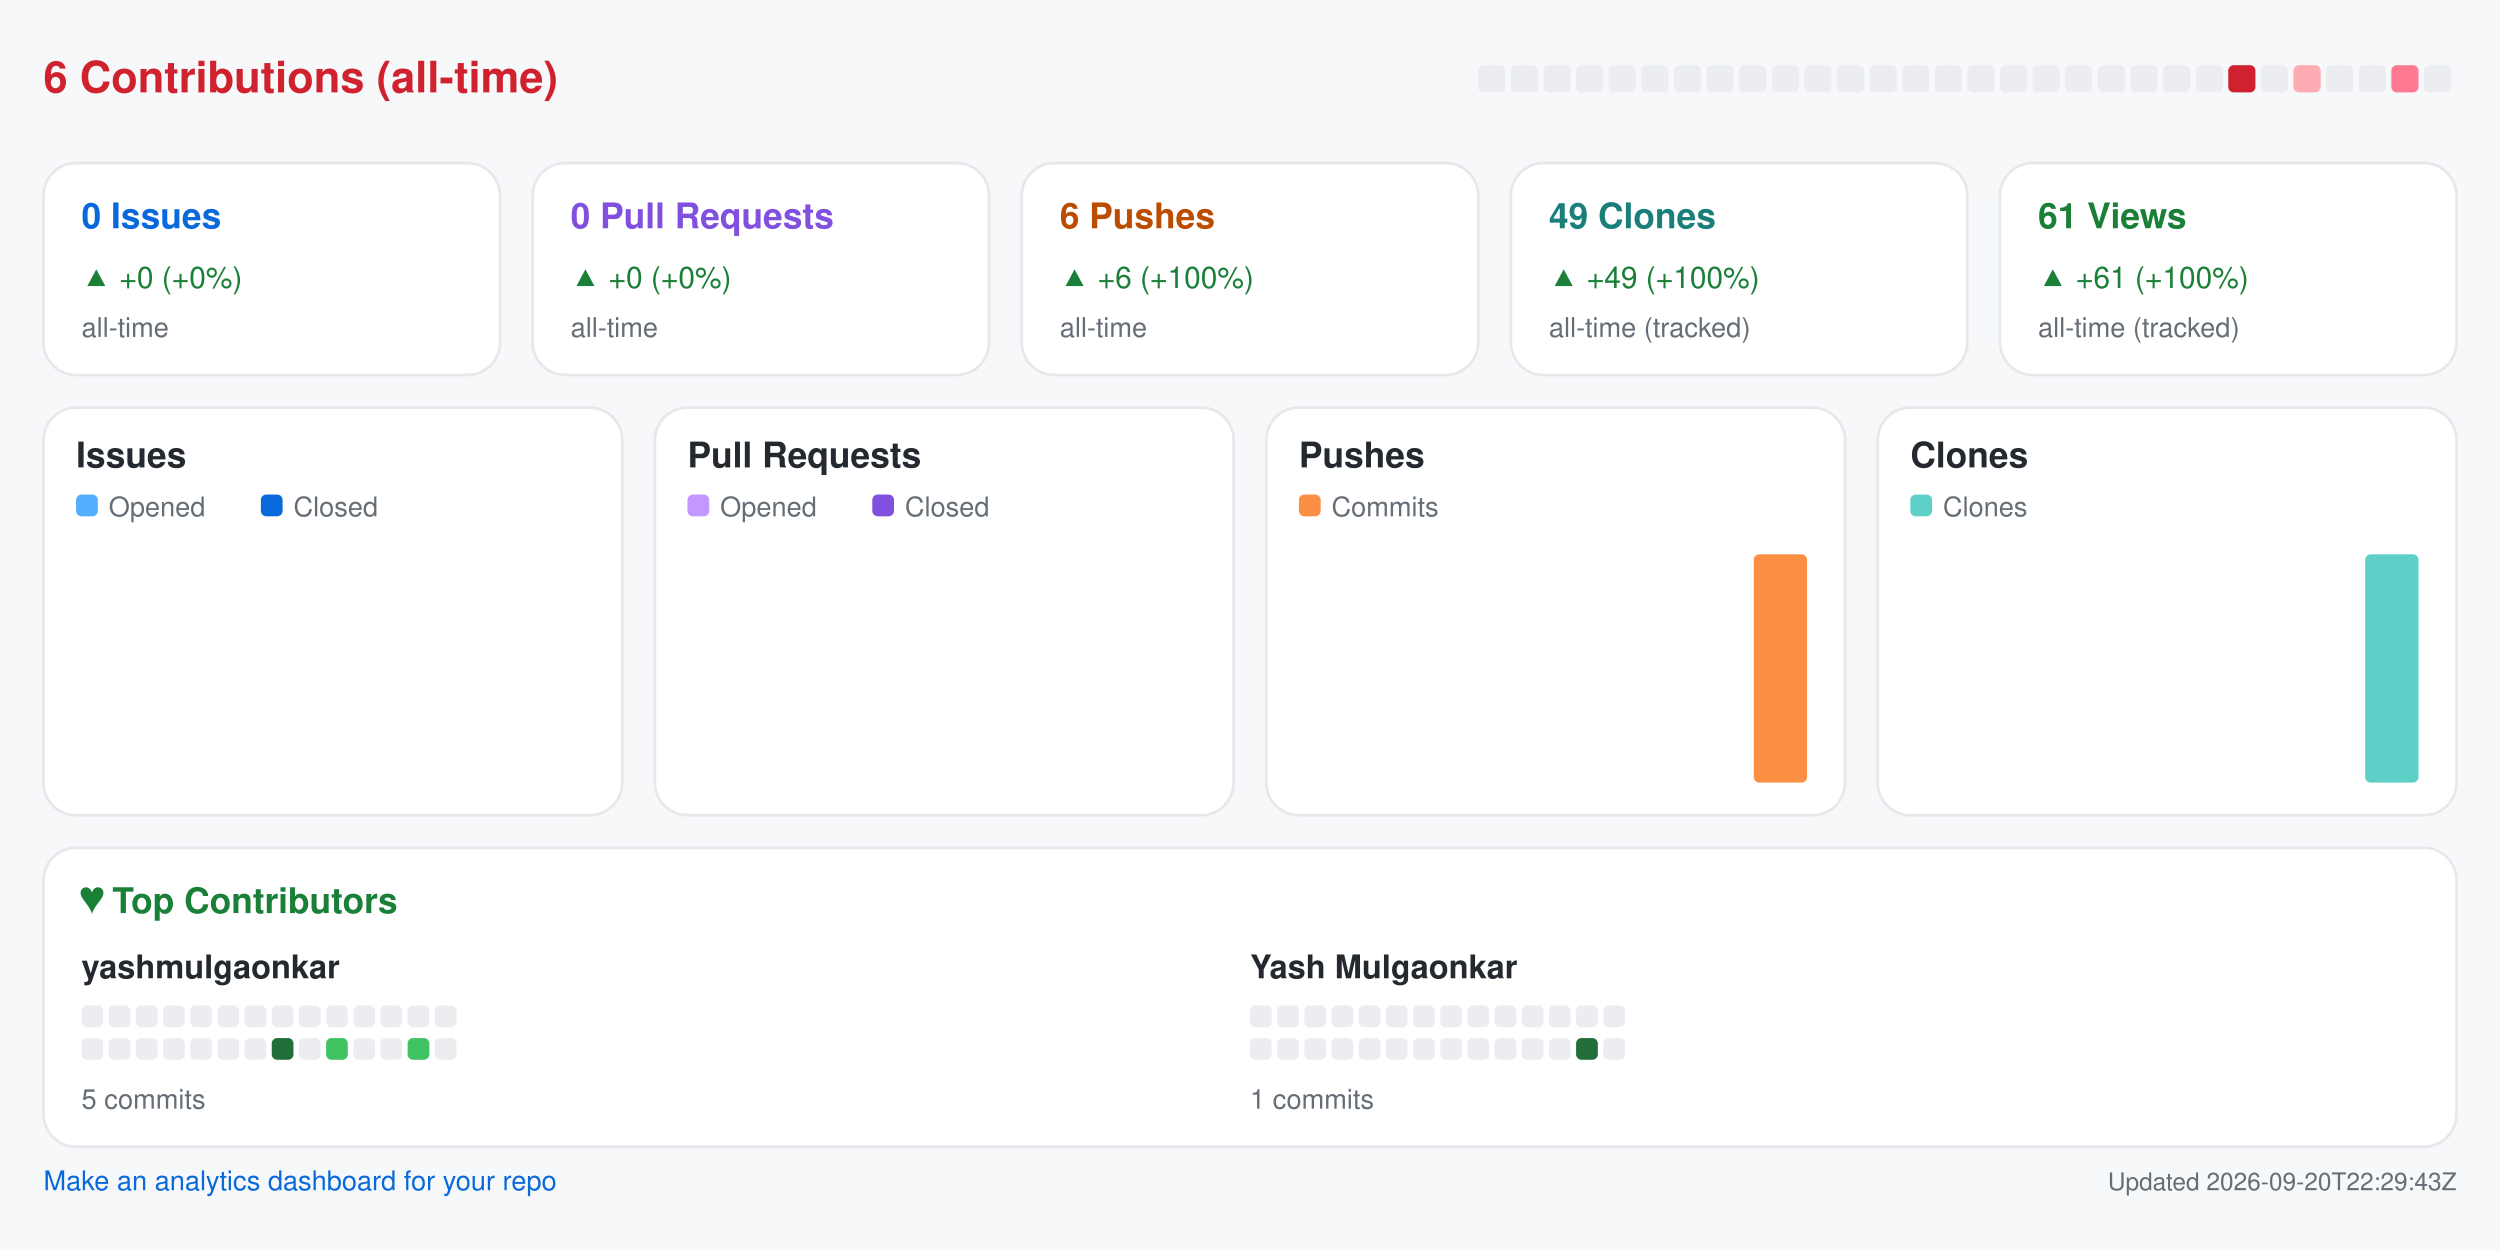
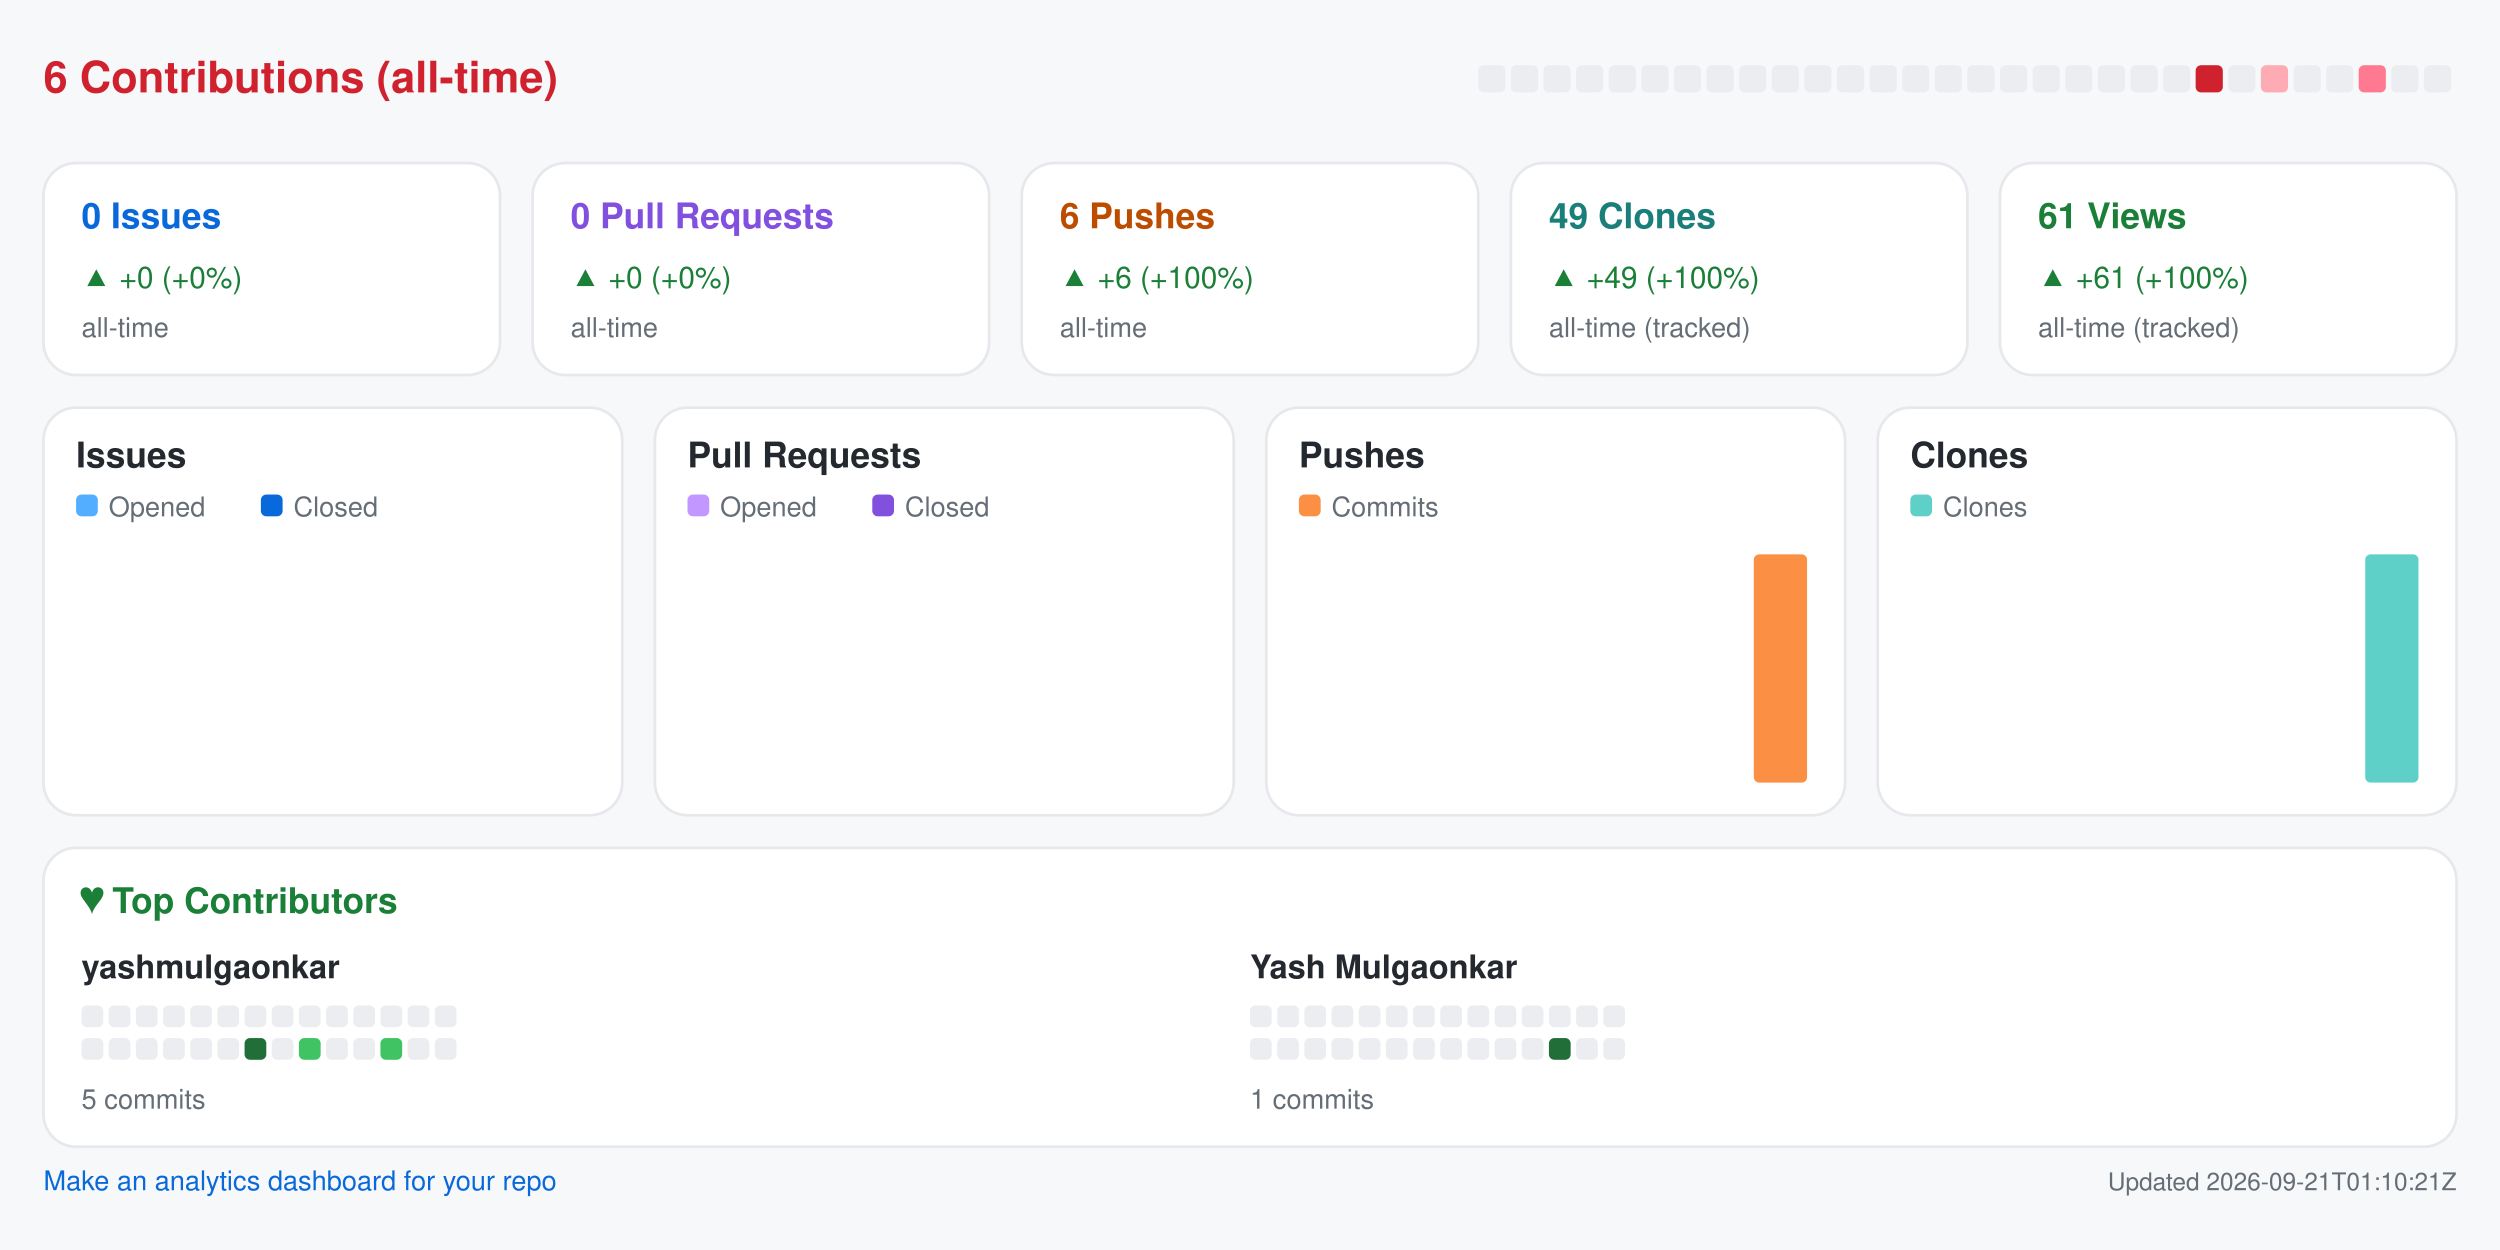
<svg xmlns="http://www.w3.org/2000/svg" width="920" height="460" viewBox="0 0 920 460" role="img" aria-label="Repository analytics for yashmulgaonkar/pi-tools">
  <rect x="0.0" y="0.0" width="920.0" height="460.0" rx="0" fill="#f6f8fa" />
  <text x="16.0" y="34.0" fill="#cf222e" font-size="16" font-family="-apple-system,BlinkMacSystemFont,Segoe UI,Helvetica,Arial,sans-serif" font-weight="600" text-anchor="start">6 Contributions (all-time)</text>
  <rect x="544.0" y="24.0" width="10.0" height="10.0" rx="2" fill="#ebedf0" />
  <rect x="556.0" y="24.0" width="10.0" height="10.0" rx="2" fill="#ebedf0" />
  <rect x="568.0" y="24.0" width="10.0" height="10.0" rx="2" fill="#ebedf0" />
  <rect x="580.0" y="24.0" width="10.0" height="10.0" rx="2" fill="#ebedf0" />
  <rect x="592.0" y="24.0" width="10.0" height="10.0" rx="2" fill="#ebedf0" />
  <rect x="604.0" y="24.0" width="10.0" height="10.0" rx="2" fill="#ebedf0" />
  <rect x="616.0" y="24.0" width="10.0" height="10.0" rx="2" fill="#ebedf0" />
  <rect x="628.0" y="24.0" width="10.0" height="10.0" rx="2" fill="#ebedf0" />
  <rect x="640.0" y="24.0" width="10.0" height="10.0" rx="2" fill="#ebedf0" />
  <rect x="652.0" y="24.0" width="10.0" height="10.0" rx="2" fill="#ebedf0" />
  <rect x="664.0" y="24.0" width="10.0" height="10.0" rx="2" fill="#ebedf0" />
  <rect x="676.0" y="24.0" width="10.0" height="10.0" rx="2" fill="#ebedf0" />
  <rect x="688.0" y="24.0" width="10.0" height="10.0" rx="2" fill="#ebedf0" />
  <rect x="700.0" y="24.0" width="10.0" height="10.0" rx="2" fill="#ebedf0" />
  <rect x="712.0" y="24.0" width="10.0" height="10.0" rx="2" fill="#ebedf0" />
  <rect x="724.0" y="24.0" width="10.0" height="10.0" rx="2" fill="#ebedf0" />
  <rect x="736.0" y="24.0" width="10.0" height="10.0" rx="2" fill="#ebedf0" />
  <rect x="748.0" y="24.0" width="10.0" height="10.0" rx="2" fill="#ebedf0" />
  <rect x="760.0" y="24.0" width="10.0" height="10.0" rx="2" fill="#ebedf0" />
  <rect x="772.0" y="24.0" width="10.0" height="10.0" rx="2" fill="#ebedf0" />
  <rect x="784.0" y="24.0" width="10.0" height="10.0" rx="2" fill="#ebedf0" />
  <rect x="796.0" y="24.0" width="10.0" height="10.0" rx="2" fill="#ebedf0" />
-   <rect x="808.0" y="24.0" width="10.0" height="10.0" rx="2" fill="#ebedf0" />
-   <rect x="820.0" y="24.0" width="10.0" height="10.0" rx="2" fill="#cf222e" />
-   <rect x="832.0" y="24.0" width="10.0" height="10.0" rx="2" fill="#ebedf0" />
-   <rect x="844.0" y="24.0" width="10.0" height="10.0" rx="2" fill="#ffabb3" />
+   <rect x="808.0" y="24.0" width="10.0" height="10.0" rx="2" fill="#cf222e" />
+   <rect x="820.0" y="24.0" width="10.0" height="10.0" rx="2" fill="#ebedf0" />
+   <rect x="832.0" y="24.0" width="10.0" height="10.0" rx="2" fill="#ffabb3" />
+   <rect x="844.0" y="24.0" width="10.0" height="10.0" rx="2" fill="#ebedf0" />
  <rect x="856.0" y="24.0" width="10.0" height="10.0" rx="2" fill="#ebedf0" />
-   <rect x="868.0" y="24.0" width="10.0" height="10.0" rx="2" fill="#ebedf0" />
-   <rect x="880.0" y="24.0" width="10.0" height="10.0" rx="2" fill="#ff7a90" />
+   <rect x="868.0" y="24.0" width="10.0" height="10.0" rx="2" fill="#ff7a90" />
+   <rect x="880.0" y="24.0" width="10.0" height="10.0" rx="2" fill="#ebedf0" />
  <rect x="892.0" y="24.0" width="10.0" height="10.0" rx="2" fill="#ebedf0" />
  <rect x="16.0" y="60.0" width="168.0" height="78.0" rx="12" fill="#ffffff" stroke="#e6e8eb" />
  <text x="30.0" y="84.0" fill="#0969da" font-size="13" font-family="-apple-system,BlinkMacSystemFont,Segoe UI,Helvetica,Arial,sans-serif" font-weight="600" text-anchor="start">0 Issues</text>
  <text x="30.0" y="106.0" fill="#1a7f37" font-size="11" font-family="-apple-system,BlinkMacSystemFont,Segoe UI,Helvetica,Arial,sans-serif" font-weight="400" text-anchor="start">▲ +0 (+0%)</text>
  <text x="30.0" y="124.0" fill="#656d76" font-size="10" font-family="-apple-system,BlinkMacSystemFont,Segoe UI,Helvetica,Arial,sans-serif" font-weight="400" text-anchor="start">all-time</text>
  <rect x="196.0" y="60.0" width="168.0" height="78.0" rx="12" fill="#ffffff" stroke="#e6e8eb" />
  <text x="210.0" y="84.0" fill="#8250df" font-size="13" font-family="-apple-system,BlinkMacSystemFont,Segoe UI,Helvetica,Arial,sans-serif" font-weight="600" text-anchor="start">0 Pull Requests</text>
  <text x="210.0" y="106.0" fill="#1a7f37" font-size="11" font-family="-apple-system,BlinkMacSystemFont,Segoe UI,Helvetica,Arial,sans-serif" font-weight="400" text-anchor="start">▲ +0 (+0%)</text>
  <text x="210.0" y="124.0" fill="#656d76" font-size="10" font-family="-apple-system,BlinkMacSystemFont,Segoe UI,Helvetica,Arial,sans-serif" font-weight="400" text-anchor="start">all-time</text>
  <rect x="376.0" y="60.0" width="168.0" height="78.0" rx="12" fill="#ffffff" stroke="#e6e8eb" />
  <text x="390.0" y="84.0" fill="#bc4c00" font-size="13" font-family="-apple-system,BlinkMacSystemFont,Segoe UI,Helvetica,Arial,sans-serif" font-weight="600" text-anchor="start">6 Pushes</text>
  <text x="390.0" y="106.0" fill="#1a7f37" font-size="11" font-family="-apple-system,BlinkMacSystemFont,Segoe UI,Helvetica,Arial,sans-serif" font-weight="400" text-anchor="start">▲ +6 (+100%)</text>
  <text x="390.0" y="124.0" fill="#656d76" font-size="10" font-family="-apple-system,BlinkMacSystemFont,Segoe UI,Helvetica,Arial,sans-serif" font-weight="400" text-anchor="start">all-time</text>
  <rect x="556.0" y="60.0" width="168.0" height="78.0" rx="12" fill="#ffffff" stroke="#e6e8eb" />
  <text x="570.0" y="84.0" fill="#1a7f7a" font-size="13" font-family="-apple-system,BlinkMacSystemFont,Segoe UI,Helvetica,Arial,sans-serif" font-weight="600" text-anchor="start">49 Clones</text>
  <text x="570.0" y="106.0" fill="#1a7f37" font-size="11" font-family="-apple-system,BlinkMacSystemFont,Segoe UI,Helvetica,Arial,sans-serif" font-weight="400" text-anchor="start">▲ +49 (+100%)</text>
  <text x="570.0" y="124.0" fill="#656d76" font-size="10" font-family="-apple-system,BlinkMacSystemFont,Segoe UI,Helvetica,Arial,sans-serif" font-weight="400" text-anchor="start">all-time (tracked)</text>
  <rect x="736.0" y="60.0" width="168.0" height="78.0" rx="12" fill="#ffffff" stroke="#e6e8eb" />
  <text x="750.0" y="84.0" fill="#1a7f37" font-size="13" font-family="-apple-system,BlinkMacSystemFont,Segoe UI,Helvetica,Arial,sans-serif" font-weight="600" text-anchor="start">61 Views</text>
  <text x="750.0" y="106.0" fill="#1a7f37" font-size="11" font-family="-apple-system,BlinkMacSystemFont,Segoe UI,Helvetica,Arial,sans-serif" font-weight="400" text-anchor="start">▲ +61 (+100%)</text>
  <text x="750.0" y="124.0" fill="#656d76" font-size="10" font-family="-apple-system,BlinkMacSystemFont,Segoe UI,Helvetica,Arial,sans-serif" font-weight="400" text-anchor="start">all-time (tracked)</text>
  <rect x="16.0" y="150.0" width="213.0" height="150.0" rx="12" fill="#ffffff" stroke="#e6e8eb" />
  <text x="28.0" y="172.0" fill="#24292f" font-size="13" font-family="-apple-system,BlinkMacSystemFont,Segoe UI,Helvetica,Arial,sans-serif" font-weight="600" text-anchor="start">Issues</text>
  <rect x="28.0" y="182.0" width="8.0" height="8.0" rx="2" fill="#54aeff" />
  <text x="40.0" y="190.0" fill="#656d76" font-size="10" font-family="-apple-system,BlinkMacSystemFont,Segoe UI,Helvetica,Arial,sans-serif" font-weight="400" text-anchor="start">Opened</text>
  <rect x="96.0" y="182.0" width="8.0" height="8.0" rx="2" fill="#0969da" />
  <text x="108.0" y="190.0" fill="#656d76" font-size="10" font-family="-apple-system,BlinkMacSystemFont,Segoe UI,Helvetica,Arial,sans-serif" font-weight="400" text-anchor="start">Closed</text>
  <rect x="30.0" y="288.0" width="8.8" height="0.0" rx="2" fill="#54aeff" />
  <rect x="39.8" y="288.0" width="8.8" height="0.0" rx="2" fill="#0969da" />
  <rect x="53.6" y="288.0" width="8.8" height="0.0" rx="2" fill="#54aeff" />
  <rect x="63.4" y="288.0" width="8.8" height="0.0" rx="2" fill="#0969da" />
  <rect x="77.2" y="288.0" width="8.8" height="0.0" rx="2" fill="#54aeff" />
  <rect x="87.1" y="288.0" width="8.8" height="0.0" rx="2" fill="#0969da" />
  <rect x="100.9" y="288.0" width="8.8" height="0.0" rx="2" fill="#54aeff" />
  <rect x="110.7" y="288.0" width="8.8" height="0.0" rx="2" fill="#0969da" />
  <rect x="124.5" y="288.0" width="8.8" height="0.0" rx="2" fill="#54aeff" />
  <rect x="134.3" y="288.0" width="8.8" height="0.0" rx="2" fill="#0969da" />
  <rect x="148.1" y="288.0" width="8.8" height="0.0" rx="2" fill="#54aeff" />
  <rect x="157.9" y="288.0" width="8.8" height="0.0" rx="2" fill="#0969da" />
  <rect x="171.8" y="288.0" width="8.8" height="0.0" rx="2" fill="#54aeff" />
  <rect x="181.6" y="288.0" width="8.8" height="0.0" rx="2" fill="#0969da" />
  <rect x="195.4" y="288.0" width="8.8" height="0.0" rx="2" fill="#54aeff" />
  <rect x="205.2" y="288.0" width="8.8" height="0.0" rx="2" fill="#0969da" />
  <rect x="241.0" y="150.0" width="213.0" height="150.0" rx="12" fill="#ffffff" stroke="#e6e8eb" />
  <text x="253.0" y="172.0" fill="#24292f" font-size="13" font-family="-apple-system,BlinkMacSystemFont,Segoe UI,Helvetica,Arial,sans-serif" font-weight="600" text-anchor="start">Pull Requests</text>
  <rect x="253.0" y="182.0" width="8.0" height="8.0" rx="2" fill="#c297ff" />
  <text x="265.0" y="190.0" fill="#656d76" font-size="10" font-family="-apple-system,BlinkMacSystemFont,Segoe UI,Helvetica,Arial,sans-serif" font-weight="400" text-anchor="start">Opened</text>
  <rect x="321.0" y="182.0" width="8.0" height="8.0" rx="2" fill="#8250df" />
  <text x="333.0" y="190.0" fill="#656d76" font-size="10" font-family="-apple-system,BlinkMacSystemFont,Segoe UI,Helvetica,Arial,sans-serif" font-weight="400" text-anchor="start">Closed</text>
  <rect x="255.0" y="288.0" width="8.8" height="0.0" rx="2" fill="#c297ff" />
  <rect x="264.8" y="288.0" width="8.8" height="0.0" rx="2" fill="#8250df" />
  <rect x="278.6" y="288.0" width="8.8" height="0.0" rx="2" fill="#c297ff" />
  <rect x="288.4" y="288.0" width="8.8" height="0.0" rx="2" fill="#8250df" />
  <rect x="302.2" y="288.0" width="8.8" height="0.0" rx="2" fill="#c297ff" />
  <rect x="312.1" y="288.0" width="8.8" height="0.0" rx="2" fill="#8250df" />
  <rect x="325.9" y="288.0" width="8.8" height="0.0" rx="2" fill="#c297ff" />
  <rect x="335.7" y="288.0" width="8.8" height="0.0" rx="2" fill="#8250df" />
  <rect x="349.5" y="288.0" width="8.8" height="0.0" rx="2" fill="#c297ff" />
  <rect x="359.3" y="288.0" width="8.8" height="0.0" rx="2" fill="#8250df" />
  <rect x="373.1" y="288.0" width="8.8" height="0.0" rx="2" fill="#c297ff" />
  <rect x="382.9" y="288.0" width="8.8" height="0.0" rx="2" fill="#8250df" />
  <rect x="396.8" y="288.0" width="8.8" height="0.0" rx="2" fill="#c297ff" />
  <rect x="406.6" y="288.0" width="8.8" height="0.0" rx="2" fill="#8250df" />
  <rect x="420.4" y="288.0" width="8.8" height="0.0" rx="2" fill="#c297ff" />
  <rect x="430.2" y="288.0" width="8.8" height="0.0" rx="2" fill="#8250df" />
  <rect x="466.0" y="150.0" width="213.0" height="150.0" rx="12" fill="#ffffff" stroke="#e6e8eb" />
  <text x="478.0" y="172.0" fill="#24292f" font-size="13" font-family="-apple-system,BlinkMacSystemFont,Segoe UI,Helvetica,Arial,sans-serif" font-weight="600" text-anchor="start">Pushes</text>
  <rect x="478.0" y="182.0" width="8.0" height="8.0" rx="2" fill="#fb8f44" />
  <text x="490.0" y="190.0" fill="#656d76" font-size="10" font-family="-apple-system,BlinkMacSystemFont,Segoe UI,Helvetica,Arial,sans-serif" font-weight="400" text-anchor="start">Commits</text>
  <rect x="480.0" y="288.0" width="19.6" height="0.0" rx="2" fill="#fb8f44" />
  <rect x="503.6" y="288.0" width="19.6" height="0.0" rx="2" fill="#fb8f44" />
  <rect x="527.2" y="288.0" width="19.6" height="0.0" rx="2" fill="#fb8f44" />
  <rect x="550.9" y="288.0" width="19.6" height="0.0" rx="2" fill="#fb8f44" />
  <rect x="574.5" y="288.0" width="19.6" height="0.0" rx="2" fill="#fb8f44" />
  <rect x="598.1" y="288.0" width="19.6" height="0.0" rx="2" fill="#fb8f44" />
  <rect x="621.8" y="288.0" width="19.6" height="0.0" rx="2" fill="#fb8f44" />
  <rect x="645.4" y="204.0" width="19.6" height="84.0" rx="2" fill="#fb8f44" />
  <rect x="691.0" y="150.0" width="213.0" height="150.0" rx="12" fill="#ffffff" stroke="#e6e8eb" />
  <text x="703.0" y="172.0" fill="#24292f" font-size="13" font-family="-apple-system,BlinkMacSystemFont,Segoe UI,Helvetica,Arial,sans-serif" font-weight="600" text-anchor="start">Clones</text>
  <rect x="703.0" y="182.0" width="8.0" height="8.0" rx="2" fill="#5fd0c8" />
  <text x="715.0" y="190.0" fill="#656d76" font-size="10" font-family="-apple-system,BlinkMacSystemFont,Segoe UI,Helvetica,Arial,sans-serif" font-weight="400" text-anchor="start">Clones</text>
  <rect x="705.0" y="288.0" width="19.6" height="0.0" rx="2" fill="#5fd0c8" />
  <rect x="728.6" y="288.0" width="19.6" height="0.0" rx="2" fill="#5fd0c8" />
  <rect x="752.2" y="288.0" width="19.6" height="0.0" rx="2" fill="#5fd0c8" />
  <rect x="775.9" y="288.0" width="19.6" height="0.0" rx="2" fill="#5fd0c8" />
  <rect x="799.5" y="288.0" width="19.6" height="0.0" rx="2" fill="#5fd0c8" />
  <rect x="823.1" y="288.0" width="19.6" height="0.0" rx="2" fill="#5fd0c8" />
  <rect x="846.8" y="288.0" width="19.6" height="0.0" rx="2" fill="#5fd0c8" />
  <rect x="870.4" y="204.0" width="19.6" height="84.0" rx="2" fill="#5fd0c8" />
  <rect x="16.0" y="312.0" width="888.0" height="110.0" rx="12" fill="#ffffff" stroke="#e6e8eb" />
  <text x="30.0" y="336.0" fill="#1a7f37" font-size="13" font-family="-apple-system,BlinkMacSystemFont,Segoe UI,Helvetica,Arial,sans-serif" font-weight="600" text-anchor="start">♥  Top Contributors</text>
  <text x="30.0" y="360.0" fill="#24292f" font-size="12" font-family="-apple-system,BlinkMacSystemFont,Segoe UI,Helvetica,Arial,sans-serif" font-weight="600" text-anchor="start">yashmulgaonkar</text>
  <rect x="30.0" y="370.0" width="8.0" height="8.0" rx="2" fill="#ebedf0" />
  <rect x="40.0" y="370.0" width="8.0" height="8.0" rx="2" fill="#ebedf0" />
  <rect x="50.0" y="370.0" width="8.0" height="8.0" rx="2" fill="#ebedf0" />
  <rect x="60.0" y="370.0" width="8.0" height="8.0" rx="2" fill="#ebedf0" />
  <rect x="70.0" y="370.0" width="8.0" height="8.0" rx="2" fill="#ebedf0" />
  <rect x="80.0" y="370.0" width="8.0" height="8.0" rx="2" fill="#ebedf0" />
  <rect x="90.0" y="370.0" width="8.0" height="8.0" rx="2" fill="#ebedf0" />
  <rect x="100.0" y="370.0" width="8.0" height="8.0" rx="2" fill="#ebedf0" />
  <rect x="110.0" y="370.0" width="8.0" height="8.0" rx="2" fill="#ebedf0" />
  <rect x="120.0" y="370.0" width="8.0" height="8.0" rx="2" fill="#ebedf0" />
  <rect x="130.0" y="370.0" width="8.0" height="8.0" rx="2" fill="#ebedf0" />
  <rect x="140.0" y="370.0" width="8.0" height="8.0" rx="2" fill="#ebedf0" />
  <rect x="150.0" y="370.0" width="8.0" height="8.0" rx="2" fill="#ebedf0" />
  <rect x="160.0" y="370.0" width="8.0" height="8.0" rx="2" fill="#ebedf0" />
  <rect x="30.0" y="382.0" width="8.0" height="8.0" rx="2" fill="#ebedf0" />
  <rect x="40.0" y="382.0" width="8.0" height="8.0" rx="2" fill="#ebedf0" />
  <rect x="50.0" y="382.0" width="8.0" height="8.0" rx="2" fill="#ebedf0" />
  <rect x="60.0" y="382.0" width="8.0" height="8.0" rx="2" fill="#ebedf0" />
  <rect x="70.0" y="382.0" width="8.0" height="8.0" rx="2" fill="#ebedf0" />
  <rect x="80.0" y="382.0" width="8.0" height="8.0" rx="2" fill="#ebedf0" />
-   <rect x="90.0" y="382.0" width="8.0" height="8.0" rx="2" fill="#ebedf0" />
-   <rect x="100.0" y="382.0" width="8.0" height="8.0" rx="2" fill="#216e39" />
-   <rect x="110.0" y="382.0" width="8.0" height="8.0" rx="2" fill="#ebedf0" />
-   <rect x="120.0" y="382.0" width="8.0" height="8.0" rx="2" fill="#40c463" />
+   <rect x="90.0" y="382.0" width="8.0" height="8.0" rx="2" fill="#216e39" />
+   <rect x="100.0" y="382.0" width="8.0" height="8.0" rx="2" fill="#ebedf0" />
+   <rect x="110.0" y="382.0" width="8.0" height="8.0" rx="2" fill="#40c463" />
+   <rect x="120.0" y="382.0" width="8.0" height="8.0" rx="2" fill="#ebedf0" />
  <rect x="130.0" y="382.0" width="8.0" height="8.0" rx="2" fill="#ebedf0" />
-   <rect x="140.0" y="382.0" width="8.0" height="8.0" rx="2" fill="#ebedf0" />
-   <rect x="150.0" y="382.0" width="8.0" height="8.0" rx="2" fill="#40c463" />
+   <rect x="140.0" y="382.0" width="8.0" height="8.0" rx="2" fill="#40c463" />
+   <rect x="150.0" y="382.0" width="8.0" height="8.0" rx="2" fill="#ebedf0" />
  <rect x="160.0" y="382.0" width="8.0" height="8.0" rx="2" fill="#ebedf0" />
  <text x="30.0" y="408.0" fill="#656d76" font-size="10" font-family="-apple-system,BlinkMacSystemFont,Segoe UI,Helvetica,Arial,sans-serif" font-weight="400" text-anchor="start">5 commits</text>
  <text x="460.0" y="360.0" fill="#24292f" font-size="12" font-family="-apple-system,BlinkMacSystemFont,Segoe UI,Helvetica,Arial,sans-serif" font-weight="600" text-anchor="start">Yash Mulgaonkar</text>
  <rect x="460.0" y="370.0" width="8.0" height="8.0" rx="2" fill="#ebedf0" />
  <rect x="470.0" y="370.0" width="8.0" height="8.0" rx="2" fill="#ebedf0" />
  <rect x="480.0" y="370.0" width="8.0" height="8.0" rx="2" fill="#ebedf0" />
  <rect x="490.0" y="370.0" width="8.0" height="8.0" rx="2" fill="#ebedf0" />
  <rect x="500.0" y="370.0" width="8.0" height="8.0" rx="2" fill="#ebedf0" />
  <rect x="510.0" y="370.0" width="8.0" height="8.0" rx="2" fill="#ebedf0" />
  <rect x="520.0" y="370.0" width="8.0" height="8.0" rx="2" fill="#ebedf0" />
  <rect x="530.0" y="370.0" width="8.0" height="8.0" rx="2" fill="#ebedf0" />
  <rect x="540.0" y="370.0" width="8.0" height="8.0" rx="2" fill="#ebedf0" />
  <rect x="550.0" y="370.0" width="8.0" height="8.0" rx="2" fill="#ebedf0" />
  <rect x="560.0" y="370.0" width="8.0" height="8.0" rx="2" fill="#ebedf0" />
  <rect x="570.0" y="370.0" width="8.0" height="8.0" rx="2" fill="#ebedf0" />
  <rect x="580.0" y="370.0" width="8.0" height="8.0" rx="2" fill="#ebedf0" />
  <rect x="590.0" y="370.0" width="8.0" height="8.0" rx="2" fill="#ebedf0" />
  <rect x="460.0" y="382.0" width="8.0" height="8.0" rx="2" fill="#ebedf0" />
  <rect x="470.0" y="382.0" width="8.0" height="8.0" rx="2" fill="#ebedf0" />
  <rect x="480.0" y="382.0" width="8.0" height="8.0" rx="2" fill="#ebedf0" />
  <rect x="490.0" y="382.0" width="8.0" height="8.0" rx="2" fill="#ebedf0" />
  <rect x="500.0" y="382.0" width="8.0" height="8.0" rx="2" fill="#ebedf0" />
  <rect x="510.0" y="382.0" width="8.0" height="8.0" rx="2" fill="#ebedf0" />
  <rect x="520.0" y="382.0" width="8.0" height="8.0" rx="2" fill="#ebedf0" />
  <rect x="530.0" y="382.0" width="8.0" height="8.0" rx="2" fill="#ebedf0" />
  <rect x="540.0" y="382.0" width="8.0" height="8.0" rx="2" fill="#ebedf0" />
  <rect x="550.0" y="382.0" width="8.0" height="8.0" rx="2" fill="#ebedf0" />
  <rect x="560.0" y="382.0" width="8.0" height="8.0" rx="2" fill="#ebedf0" />
-   <rect x="570.0" y="382.0" width="8.0" height="8.0" rx="2" fill="#ebedf0" />
-   <rect x="580.0" y="382.0" width="8.0" height="8.0" rx="2" fill="#216e39" />
+   <rect x="570.0" y="382.0" width="8.0" height="8.0" rx="2" fill="#216e39" />
+   <rect x="580.0" y="382.0" width="8.0" height="8.0" rx="2" fill="#ebedf0" />
  <rect x="590.0" y="382.0" width="8.0" height="8.0" rx="2" fill="#ebedf0" />
  <text x="460.0" y="408.0" fill="#656d76" font-size="10" font-family="-apple-system,BlinkMacSystemFont,Segoe UI,Helvetica,Arial,sans-serif" font-weight="400" text-anchor="start">1 commits</text>
  <a href="https://github.com/yashmulgaonkar/repo-analytics" target="_blank" rel="noopener noreferrer">
    <text x="16.0" y="438.0" fill="#0969da" font-size="10" font-family="-apple-system,BlinkMacSystemFont,Segoe UI,Helvetica,Arial,sans-serif" font-weight="400" text-anchor="start">Make an analytics dashboard for your repo</text>
  </a>
-   <text x="904.0" y="438.0" fill="#656d76" font-size="9" font-family="-apple-system,BlinkMacSystemFont,Segoe UI,Helvetica,Arial,sans-serif" font-weight="400" text-anchor="end">Updated 2026-09-20T22:29:43Z</text>
+   <text x="904.0" y="438.0" fill="#656d76" font-size="9" font-family="-apple-system,BlinkMacSystemFont,Segoe UI,Helvetica,Arial,sans-serif" font-weight="400" text-anchor="end">Updated 2026-09-21T01:10:21Z</text>
</svg>
